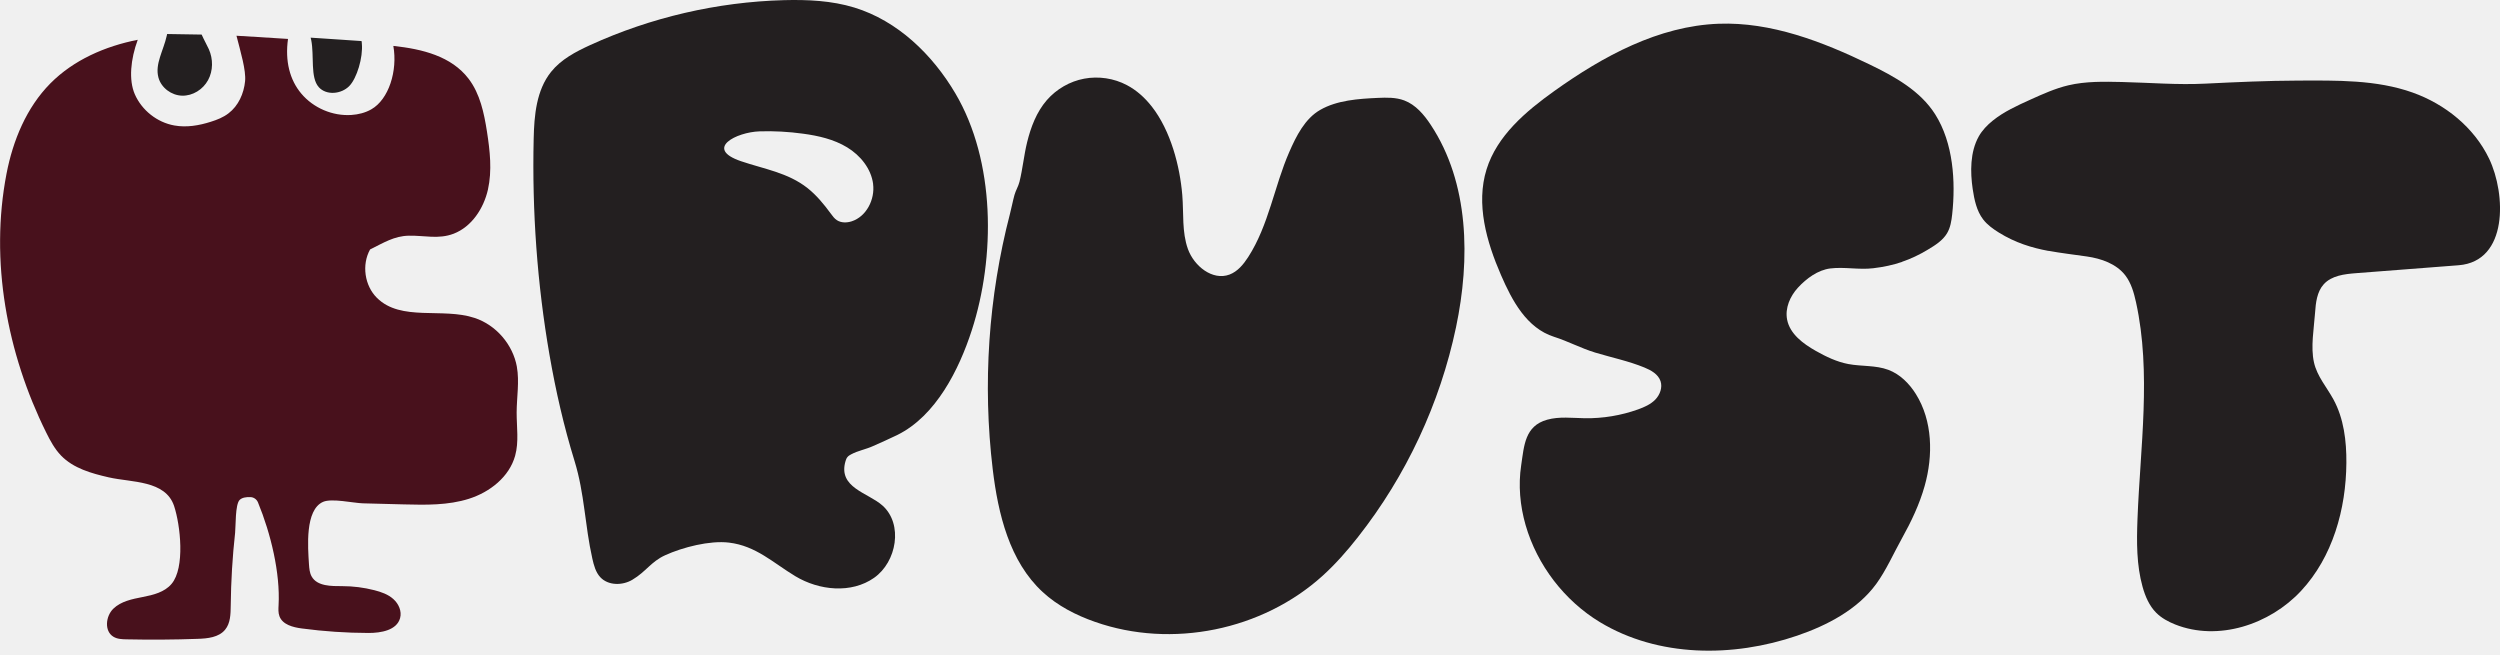
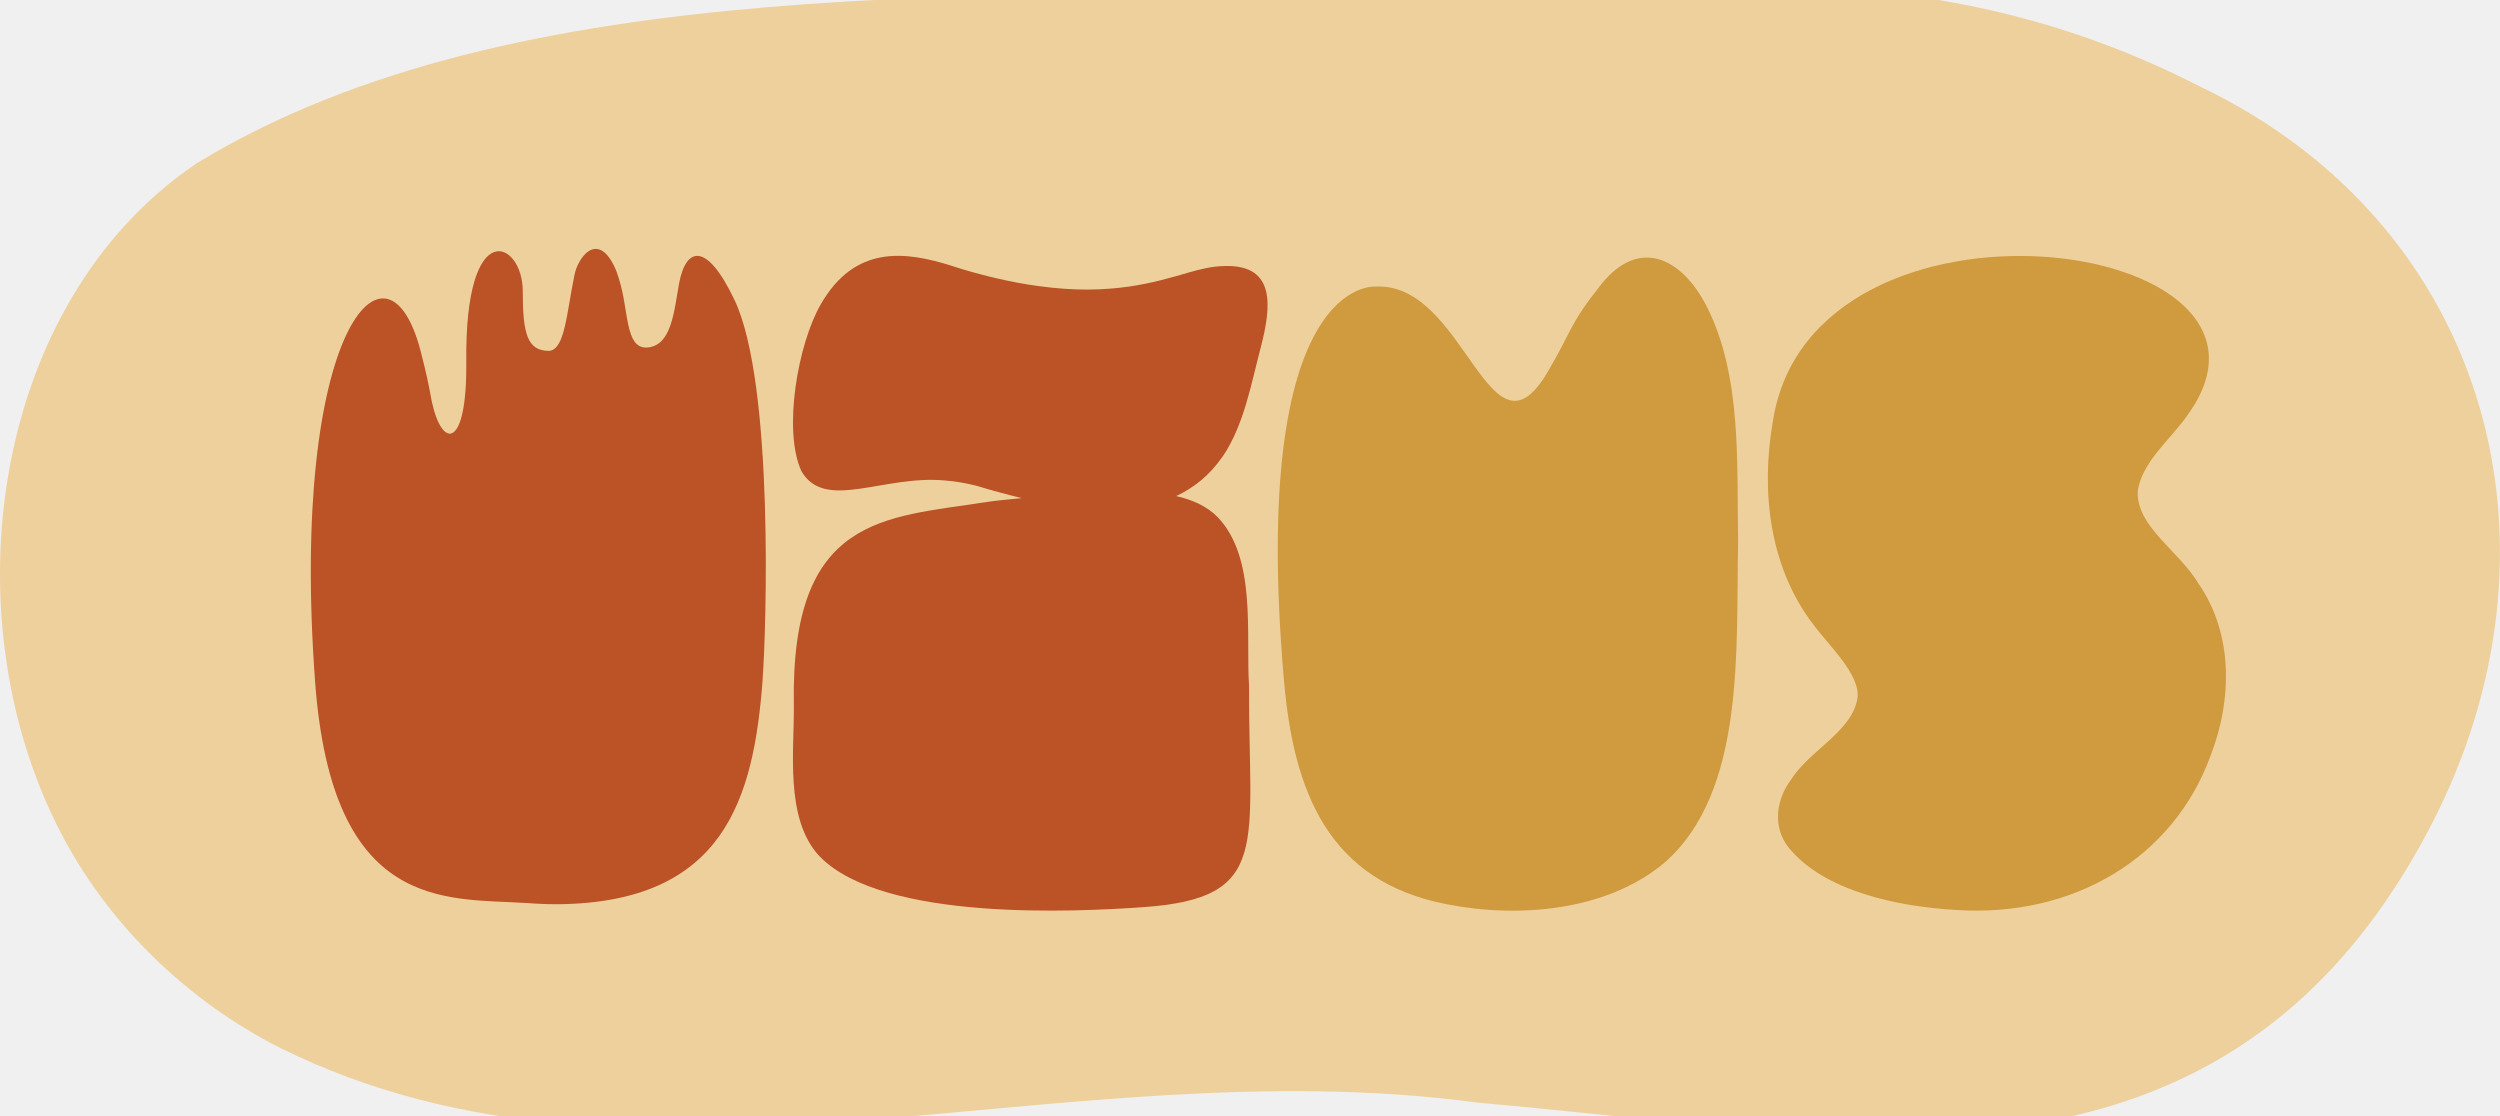
- <svg xmlns="http://www.w3.org/2000/svg" width="256" height="67" viewBox="0 0 256 67" fill="none">
-   <g clip-path="url(#clip0_3522_14136)">
-     <path d="M97.833 9.569C95.476 5.572 91.906 2.125 87.481 0.772C85.159 0.062 82.699 -0.047 80.269 0.015C73.445 0.202 66.657 1.778 60.441 4.613C58.956 5.292 57.454 6.08 56.433 7.356C54.927 9.227 54.7 11.803 54.648 14.213C54.478 21.621 55.004 29.065 56.273 36.363C56.908 40.023 57.738 43.651 58.832 47.202C59.874 50.587 59.879 53.765 60.658 57.212C60.812 57.891 60.998 58.596 61.468 59.104C62.277 59.975 63.732 59.975 64.753 59.368C66.167 58.528 66.657 57.518 68.117 56.854C69.906 56.04 72.682 55.325 74.647 55.563C77.422 55.895 79.155 57.627 81.445 59.005C83.885 60.472 87.176 60.804 89.503 59.171C91.834 57.538 92.495 53.676 90.374 51.774C88.894 50.442 85.773 49.95 86.583 47.212C86.624 47.062 86.686 46.917 86.784 46.798C86.882 46.679 87.016 46.601 87.151 46.528C87.862 46.145 88.657 46.015 89.389 45.683C90.225 45.305 91.066 44.947 91.891 44.538C95.842 42.589 98.21 37.84 99.51 33.823C101.939 26.323 101.939 16.531 97.833 9.569ZM89.405 18.848C89.606 20.429 88.719 22.175 87.213 22.663C86.717 22.823 86.14 22.834 85.701 22.549C85.438 22.378 85.252 22.119 85.067 21.864C84.37 20.916 83.617 19.998 82.699 19.267C80.682 17.671 78.227 17.308 75.87 16.505C72.094 15.214 75.4 13.534 77.768 13.451C79.258 13.4 80.754 13.488 82.235 13.69C83.808 13.902 85.392 14.265 86.748 15.089C88.105 15.914 89.209 17.272 89.41 18.853L89.405 18.848Z" fill="#231F20" />
-     <path d="M117.935 10.901C117.229 9.999 116.383 9.237 115.387 8.713C114.061 8.014 112.498 7.78 111.023 8.055C109.548 8.33 108.181 9.123 107.196 10.253C106.143 11.466 105.555 13.016 105.174 14.576C104.849 15.908 104.725 17.282 104.395 18.614C104.276 19.091 104.018 19.485 103.884 19.957C103.709 20.589 103.59 21.242 103.425 21.88C101.212 30.391 100.609 39.328 101.656 48.062C102.208 52.65 103.379 57.497 106.768 60.622C108.294 62.032 110.177 62.996 112.132 63.681C119.988 66.439 129.273 64.552 135.448 58.948C136.773 57.745 137.96 56.393 139.064 54.983C143.99 48.726 147.456 41.313 149.096 33.512C150.567 26.514 150.448 18.744 146.512 12.788C145.821 11.741 144.965 10.725 143.794 10.284C142.937 9.963 141.993 9.983 141.08 10.025C139.131 10.113 136.913 10.258 135.179 11.259C133.616 12.155 132.729 13.949 132.023 15.561C130.48 19.091 129.928 23.046 127.813 26.328C127.329 27.074 126.73 27.805 125.9 28.116C124.166 28.764 122.273 27.25 121.644 25.503C121.015 23.756 121.221 21.828 121.066 19.972C120.824 17.044 119.895 13.399 117.93 10.891L117.935 10.901Z" fill="#231F20" />
-     <path d="M194.766 26.81C195.664 26.504 196.525 26.1 197.417 25.561C198.16 25.115 198.934 24.633 199.378 23.886C199.723 23.306 199.832 22.616 199.904 21.942C200.27 18.589 200.017 14.639 198.165 11.71C196.633 9.289 193.998 7.833 191.424 6.589C186.575 4.246 181.365 2.234 175.99 2.431C169.847 2.659 164.167 5.744 159.153 9.326C156.229 11.415 153.299 13.898 152.226 17.334C151.117 20.885 152.216 24.747 153.701 28.163C154.826 30.755 156.311 33.595 159.143 34.492C160.577 34.948 161.898 35.664 163.347 36.104C165.029 36.612 166.757 36.965 168.387 37.633C169.073 37.913 169.795 38.318 170.037 39.023C170.259 39.676 169.981 40.422 169.506 40.915C169.031 41.407 168.376 41.692 167.732 41.925C165.993 42.547 164.141 42.853 162.295 42.827C161 42.807 159.68 42.63 158.431 42.978C156.131 43.615 156.069 45.653 155.77 47.638C155.46 49.685 155.651 51.79 156.223 53.775C157.405 57.87 160.201 61.509 163.832 63.707C169.805 67.315 177.434 67.346 184.032 65.091C187.065 64.054 190.211 62.432 192.141 59.773C193.146 58.389 193.91 56.652 194.751 55.139C195.705 53.428 196.556 51.645 197.087 49.753C197.964 46.632 197.902 43.092 196.185 40.35C195.509 39.271 194.56 38.318 193.368 37.872C192.068 37.385 190.624 37.535 189.262 37.276C188.086 37.053 186.987 36.524 185.94 35.933C184.64 35.197 183.289 34.202 183 32.73C182.773 31.558 183.299 30.34 184.104 29.464C184.976 28.51 186.162 27.645 187.426 27.489C188.881 27.313 190.356 27.645 191.816 27.468C192.883 27.339 193.843 27.137 194.771 26.82L194.766 26.81Z" fill="#231F20" />
-     <path d="M209.768 25.695C208.035 25.369 206.379 24.866 204.682 23.814C204.084 23.44 203.501 23.026 203.073 22.466C202.402 21.59 202.17 20.454 202.005 19.361C201.747 17.609 201.732 15.572 202.619 13.98C202.975 13.343 203.491 12.809 204.058 12.352C205.203 11.43 206.555 10.818 207.891 10.212C209.165 9.636 210.444 9.056 211.806 8.734C213.591 8.314 215.442 8.356 217.274 8.397C220.157 8.465 222.979 8.708 225.847 8.563C228.998 8.408 232.15 8.263 235.307 8.252C239.268 8.242 243.328 8.149 247.063 9.481C250.39 10.668 253.351 13.052 254.883 16.245C256.621 19.869 256.853 26.768 251.757 27.162C248.264 27.432 244.772 27.701 241.28 27.971C240.083 28.064 238.763 28.214 237.953 29.106C237.252 29.878 237.133 31.003 237.061 32.05C236.947 33.657 236.596 35.534 236.952 37.115C237.272 38.54 238.263 39.65 238.943 40.899C240.011 42.858 240.285 45.16 240.269 47.394C240.238 52.142 238.861 57.035 235.632 60.503C232.408 63.971 227.131 65.692 222.736 63.945C222.024 63.66 221.333 63.287 220.791 62.743C220.08 62.027 219.672 61.063 219.399 60.089C218.775 57.855 218.79 55.491 218.878 53.169C219.151 45.839 220.317 38.193 218.728 30.951C218.512 29.972 218.233 28.976 217.619 28.183C216.701 27.007 215.174 26.478 213.704 26.265C212.322 26.063 211.027 25.918 209.768 25.685V25.695Z" fill="#231F20" />
-     <path d="M52.931 37.571C52.524 35.285 50.801 33.284 48.609 32.559C45.307 31.459 41.067 32.958 38.591 30.495C37.328 29.236 37.028 27.11 37.895 25.545C39.277 24.861 40.366 24.166 41.856 24.135C43.44 24.099 44.905 24.529 46.463 23.928C48.304 23.212 49.527 21.346 49.965 19.413C50.398 17.474 50.172 15.452 49.867 13.488C49.568 11.575 49.16 9.61 47.99 8.071C46.225 5.754 43.244 5.018 40.278 4.702C40.732 7.262 39.803 10.186 38.019 11.197C37.405 11.549 36.698 11.725 35.992 11.772C34.062 11.902 32.092 11.062 30.849 9.579C29.678 8.19 29.172 6.267 29.492 3.986C28.45 3.919 27.408 3.857 26.366 3.789C25.654 3.743 24.932 3.696 24.215 3.66C24.648 5.355 25.206 7.21 25.097 8.315C24.973 9.579 24.411 10.834 23.405 11.601C22.869 12.016 22.229 12.27 21.579 12.472C20.377 12.855 19.098 13.073 17.86 12.85C16.096 12.539 14.528 11.3 13.806 9.657C13.166 8.19 13.372 6.065 14.105 4.074C10.773 4.733 7.544 6.132 5.155 8.543C2.715 11.01 1.328 14.369 0.668 17.785C-1.06 26.737 0.714 36.182 4.727 44.284C5.145 45.129 5.599 45.974 6.254 46.653C7.518 47.959 9.37 48.477 11.139 48.882C13.47 49.416 16.947 49.157 17.829 51.821C18.469 53.754 18.974 58.145 17.561 59.798C16.849 60.638 15.699 60.923 14.621 61.131C13.543 61.343 12.392 61.566 11.603 62.333C10.814 63.1 10.669 64.624 11.603 65.195C12 65.444 12.495 65.459 12.96 65.469C15.384 65.521 17.814 65.506 20.238 65.418C21.254 65.386 22.399 65.272 23.049 64.484C23.601 63.821 23.617 62.878 23.627 62.017C23.653 59.524 23.802 57.03 24.076 54.553C24.148 53.889 24.076 51.65 24.54 51.194C24.788 50.95 25.195 50.888 25.644 50.903C25.984 50.914 26.289 51.131 26.418 51.448C27.738 54.656 28.703 58.684 28.527 61.965C28.507 62.344 28.481 62.743 28.615 63.1C28.935 63.966 29.997 64.236 30.911 64.355C33.175 64.656 35.46 64.811 37.745 64.816C39.025 64.816 40.624 64.541 40.969 63.297C41.165 62.598 40.825 61.831 40.283 61.348C39.747 60.861 39.035 60.617 38.333 60.436C37.26 60.161 36.151 60.021 35.042 60.021C33.933 60.021 32.484 60.042 31.916 59.036C31.7 58.658 31.669 58.207 31.638 57.772C31.53 56.045 31.215 52.215 33.082 51.391C33.969 51.002 36.162 51.51 37.157 51.541C38.555 51.582 39.958 51.614 41.356 51.65C43.595 51.707 45.885 51.754 48.021 51.074C50.161 50.395 52.152 48.835 52.751 46.663C53.148 45.233 52.9 43.714 52.905 42.226C52.911 40.666 53.2 39.09 52.926 37.556L52.931 37.571Z" fill="#48111C" />
-     <path d="M18.643 9.797C19.731 9.828 20.784 9.165 21.305 8.206C21.831 7.247 21.831 6.039 21.387 5.044C21.196 4.619 20.871 4.054 20.65 3.54H20.629L17.116 3.483C17.106 3.54 17.096 3.603 17.075 3.66C16.74 5.184 15.847 6.552 16.224 7.941C16.508 8.994 17.555 9.766 18.643 9.797Z" fill="#231F20" />
-     <path d="M32.638 8.921C33.422 9.792 34.949 9.647 35.769 8.807C36.543 8.014 37.187 5.883 37.053 4.458C37.053 4.37 37.038 4.287 37.022 4.204L31.812 3.856C31.838 3.945 31.859 4.038 31.874 4.131C32.184 5.712 31.761 7.941 32.638 8.916V8.921Z" fill="#231F20" />
-   </g>
+ <svg xmlns="http://www.w3.org/2000/svg" id="Layer_1" data-name="Layer 1" viewBox="0 0 355.05 158.47">
  <defs>
-     <clipPath id="clip0_3522_14136">
-       <rect width="256" height="67" fill="white" />
-     </clipPath>
+     <style>
+       .cls-1 {
+         fill: #d09a3e;
+       }
+ 
+       .cls-2 {
+         fill: #eed09d;
+       }
+ 
+       .cls-3 {
+         fill: #bb5327;
+       }
+     </style>
  </defs>
+   <path class="cls-2" d="M27.95,23.18C73.56-4.62,141.44.21,199.17-1.83c46.03-.54,77.33-4.21,113.16,14.06,41.42,19.76,53.49,65.63,32.81,105.21-16.34,31.28-41.53,44.1-76.57,43.5-19.51.09-39.41-2.63-58.93-4.37-59.32-7.93-118.98,17.48-169.8-7.72-13.2-6.65-24.64-17.68-31.41-30.99C-7.18,87.37-1.34,43.05,27.83,23.26l.11-.08Z" />
+   <path class="cls-1" d="M303.6,69.9c-.1,4.97,5.84,8.31,8.65,13.01,4.93,7.15,4.76,16.43,1.75,24.26-5.31,14.82-19.74,23.18-36.24,22.06-8.24-.48-18.62-2.62-23.71-8.82-2.33-2.9-1.84-6.8.29-9.66,2.64-4.2,8.85-6.95,9.47-11.71.34-3.27-4.07-7.37-6.3-10.36-6.22-8.14-7.46-18.96-5.73-28.81,5.45-35.71,77.24-26.39,58.95-1-2.35,3.45-6.62,6.76-7.13,10.95v.07Z" />
+   <path class="cls-1" d="M182.35,96.66c1.37,15.72,6.26,28.55,23.21,31.78,10.3,2.01,22.62.88,30.72-5.83,11.7-10.09,10.23-30.49,10.57-45.7-.22-10.94.59-23.44-4.46-33.39-3.53-6.9-9.57-9.88-14.97-3.16-4.64,5.83-4.06,6.42-7.61,12.45-8.3,14.14-11.68-12.76-24.43-12.11,0,0-18.05-1.72-13.03,55.96Z" />
+   <path class="cls-3" d="M173.63,64.86c3.09-4.56,4.08-10.48,5.46-15.67,1.4-5.46,2.22-11.63-5.15-11.41-1.84.03-3.45.44-5.12.92-4.61,1.33-10.97,3.35-21.16,1.95-4.12-.52-8.9-1.72-12.42-2.87-6.72-2.15-13.85-2.99-18.68,5.45-3.21,5.55-5.42,17.86-2.74,23.69,3.34,5.75,11.59.5,20.41,1.32,1.47.11,2.92.37,4.34.72l.11.03c2.08.63,4.25,1.23,6.44,1.75-2.21.2-4.08.41-5.22.59-14.3,2.22-27.59,1.91-27.16,28.63.1,6.49-1.36,16.3,3.64,21.64l.07.07c9.07,9.24,36.52,7.83,45.97,7.16,18.21-1.28,14.88-8.84,14.97-31.39-.47-7.43,1.1-18.2-4.46-24-1.55-1.58-3.64-2.48-5.89-2.99,2.55-1.19,4.79-2.99,6.57-5.59Z" />
+   <path class="cls-3" d="M108.31,96.54c-1.27,16.83-5.41,31.69-29.15,31.88-2.04.02-4.47-.18-4.47-.18-11.44-.71-27.53,1.31-29.94-31.42-3.67-49.83,10.26-65.45,15.01-46.87.82,3.22,1.02,4.15,1.58,7.15,1.47,6.75,5.01,6.67,4.88-5.71-.22-21.08,8.02-17.12,8.02-10.08,0,6.17.66,8.52,3.76,8.52,2.23-.22,2.45-5.27,3.58-10.74.47-2.51,3.2-6.28,5.65-1.29.3.61.51,1.26.71,1.92,1.36,4.35.83,9.68,3.84,9.64,3.63-.13,3.93-5.17,4.67-9.13.96-5.16,3.91-5.96,7.87,2.38,5.64,11.9,4.51,47,3.98,53.92Z" />
</svg>
